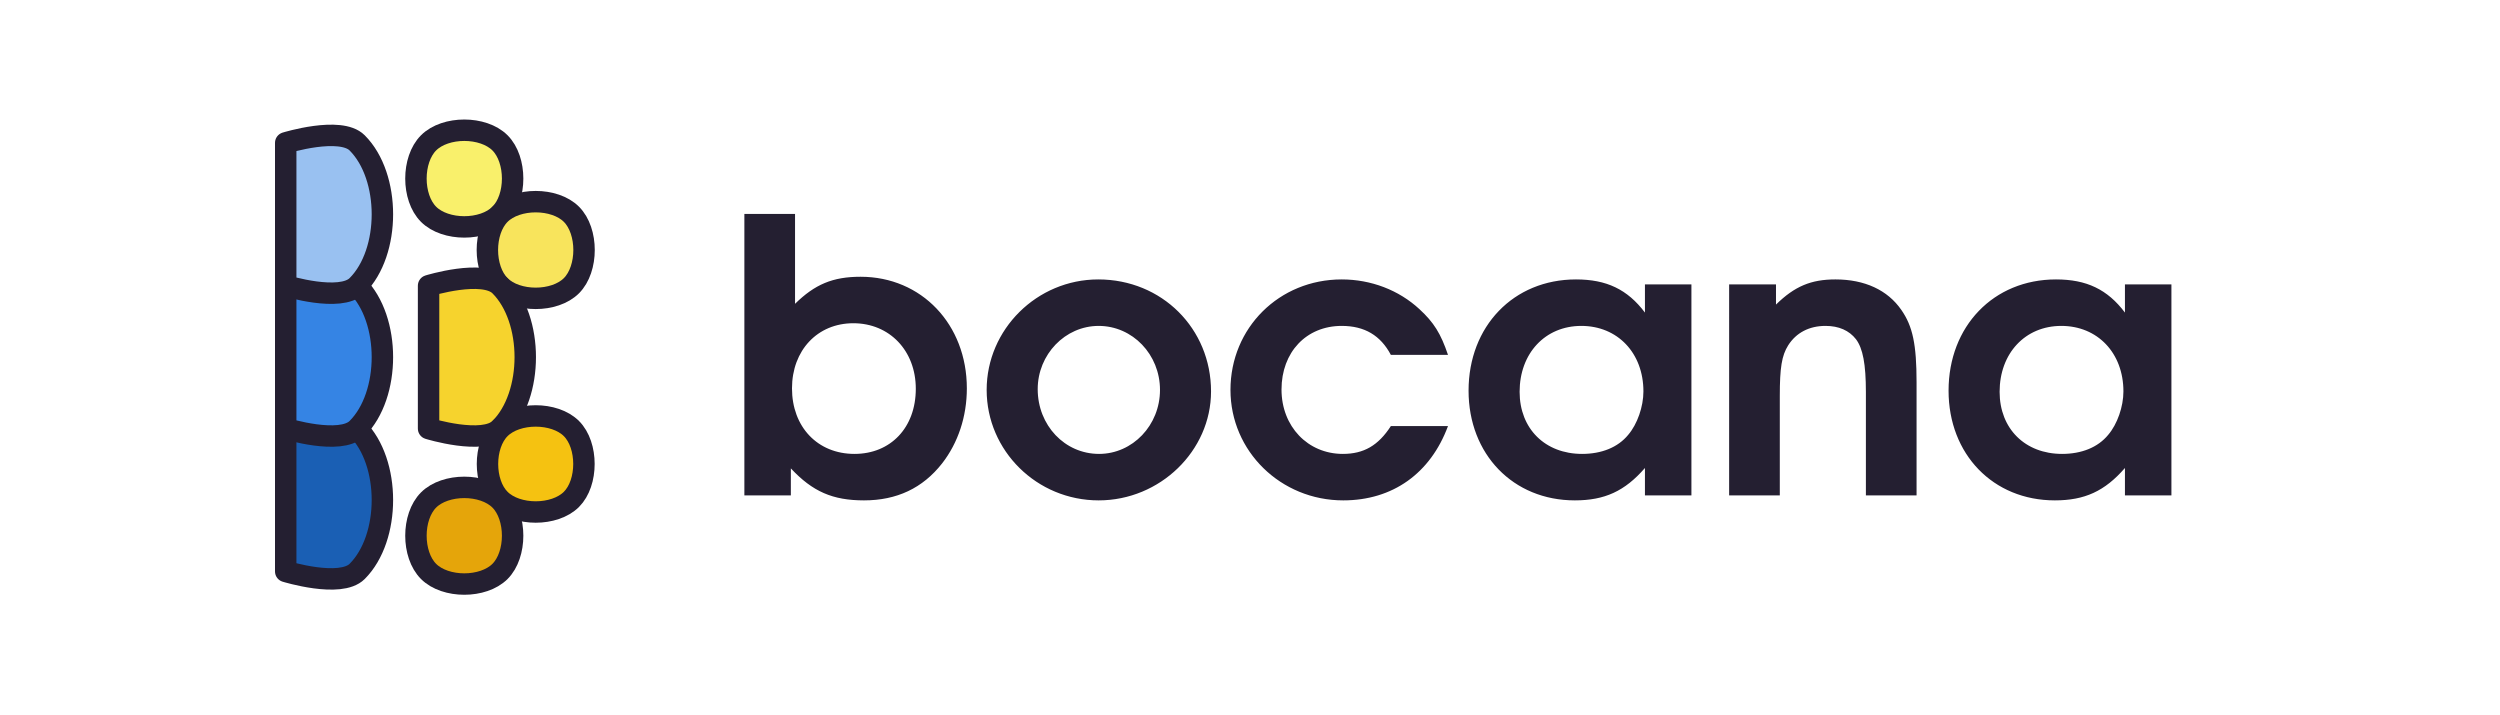
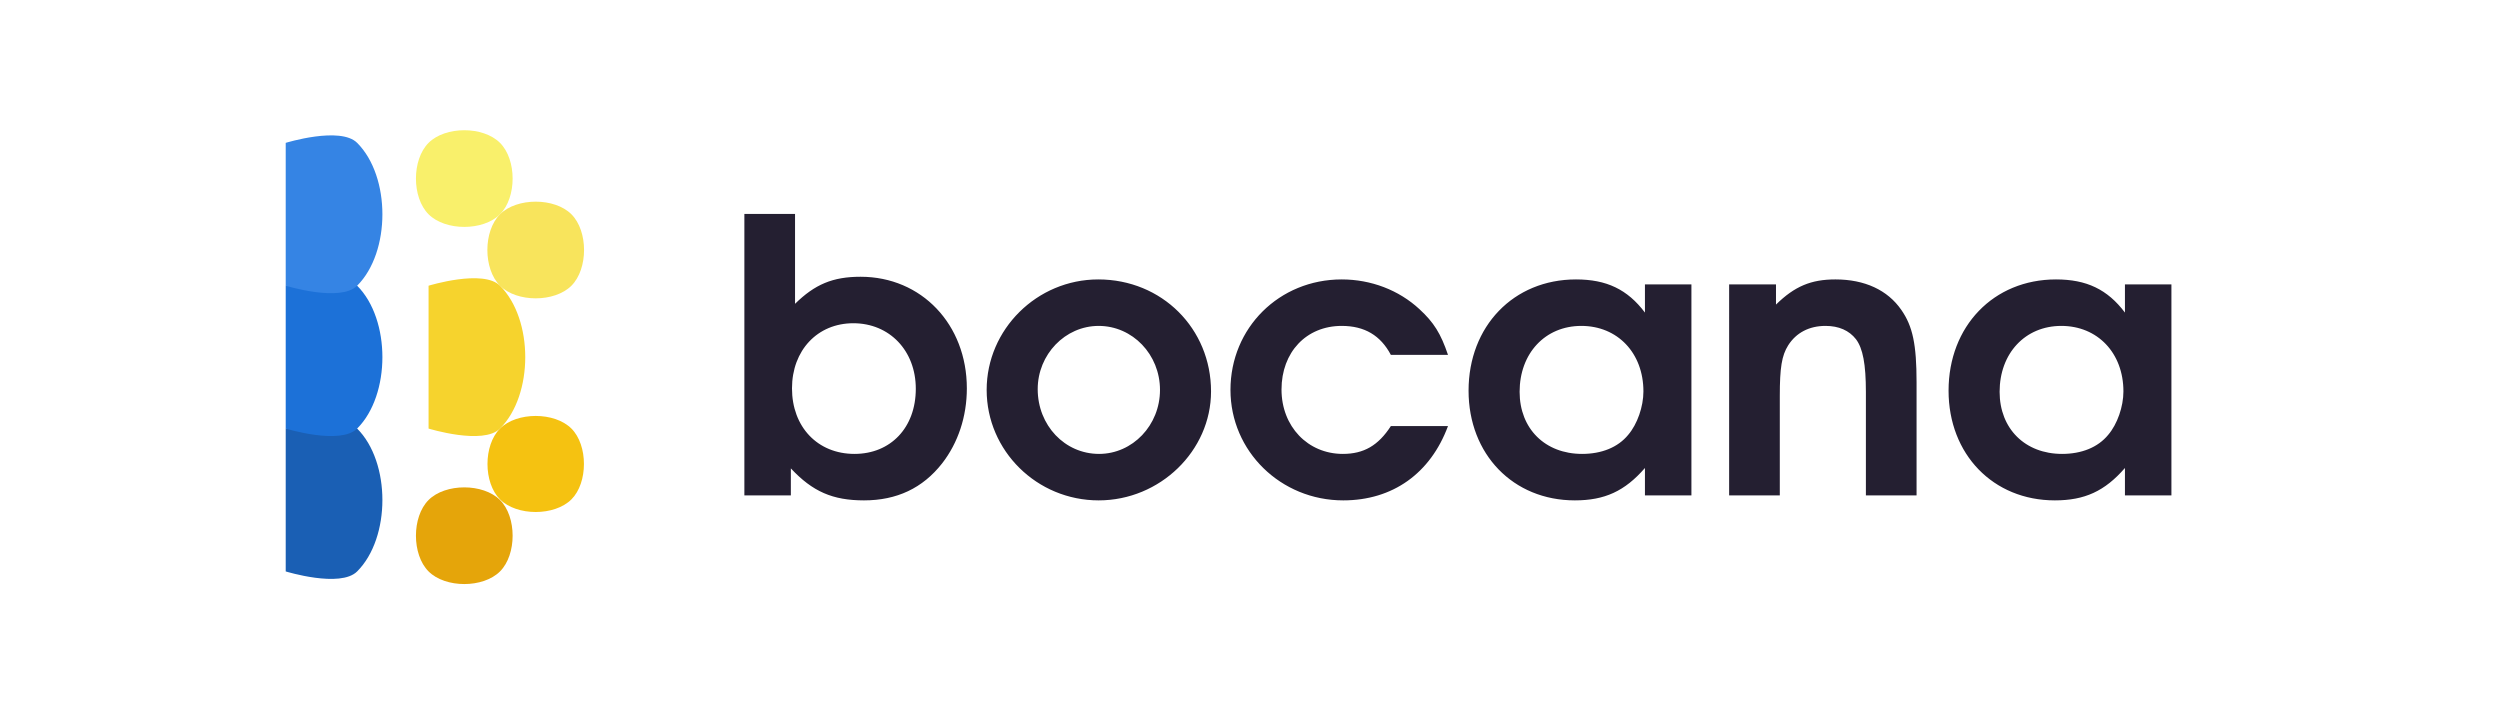
<svg xmlns="http://www.w3.org/2000/svg" width="3500" height="1000" viewBox="0 0 926.042 264.583" version="1.1" id="svg1">
  <defs id="defs1" />
  <g id="layer1" style="display:none">
-     <g id="g3">
-       <text xml:space="preserve" style="font-style:normal;font-variant:normal;font-weight:600;font-stretch:normal;font-size:141.111px;font-family:'URW Gothic';-inkscape-font-specification:'URW Gothic, Semi-Bold';font-variant-ligatures:normal;font-variant-caps:normal;font-variant-numeric:normal;font-variant-east-asian:normal;text-align:start;writing-mode:lr-tb;direction:ltr;text-anchor:start;fill:#241f31;stroke:#241f31;stroke-width:7.938;stroke-linecap:round;stroke-linejoin:round" x="268.108" y="183.515" id="text1-9">
-         <tspan id="tspan1-2" style="font-style:normal;font-variant:normal;font-weight:600;font-stretch:normal;font-size:141.111px;font-family:'URW Gothic';-inkscape-font-specification:'URW Gothic, Semi-Bold';font-variant-ligatures:normal;font-variant-caps:normal;font-variant-numeric:normal;font-variant-east-asian:normal;stroke:none;stroke-width:7.938" x="268.108" y="183.515">bocana</tspan>
-       </text>
-       <path id="rect3-6-0-1" style="fill:#f9f06b;stroke:#241f31;stroke-width:7.938;stroke-linecap:round;stroke-linejoin:round" d="m 158.75,52.917 c 6.236,-6.236 20.222,-6.236 26.458,0 6.236,6.236 6.236,20.222 0,26.458 -6.236,6.236 -20.222,6.236 -26.458,0 -6.236,-6.236 -6.236,-20.222 0,-26.458 z" />
-       <path id="rect4-0-2-5" style="fill:#f8e45c;stroke:#241f31;stroke-width:7.938;stroke-linecap:round;stroke-linejoin:round" d="m 185.208,79.375 c 6.236,-6.236 20.222,-6.236 26.458,0 6.236,6.236 6.236,20.222 0,26.458 -6.236,6.236 -20.222,6.236 -26.458,0 -6.236,-6.236 -6.236,-20.222 0,-26.458 z" />
-       <path id="rect5-5-3-5" style="fill:#f6d32d;stroke:#241f31;stroke-width:7.938;stroke-linecap:round;stroke-linejoin:round" d="m 158.75,105.833 c 0,0 20.222,-6.236 26.458,0 12.473,12.473 12.473,40.444 0,52.917 -6.236,6.236 -26.458,0 -26.458,0 z" />
-       <path id="rect7-0-7-4" style="fill:#f5c211;stroke:#241f31;stroke-width:7.938;stroke-linecap:round;stroke-linejoin:round" d="m 185.208,158.75 c 6.236,-6.236 20.222,-6.236 26.458,0 6.182,6.182 6.182,20.047 0,26.229 -6.236,6.236 -20.222,6.236 -26.458,0 -6.182,-6.182 -6.182,-20.047 0,-26.229 z" />
-       <path id="rect8-2-5-7" style="fill:#e5a50a;stroke:#241f31;stroke-width:7.938;stroke-linecap:round;stroke-linejoin:round" d="m 158.75,185.208 c 6.236,-6.236 20.222,-6.236 26.458,0 6.236,6.236 6.236,20.222 0,26.458 -6.236,6.236 -20.222,6.236 -26.458,0 -6.236,-6.236 -6.236,-20.222 0,-26.458 z" />
-       <path id="rect9-9-9-6" style="fill:#1a5fb4;stroke:#241f31;stroke-width:7.938;stroke-linecap:round;stroke-linejoin:round" d="m 132.292,158.75 c -6.236,-6.236 -26.458,0 -26.458,0 v 52.917 c 0,0 20.222,6.236 26.458,0 12.473,-12.473 12.473,-40.444 0,-52.917 z" />
-       <path id="rect9-9-9-7-5" style="fill:#3584e4;stroke:#241f31;stroke-width:7.938;stroke-linecap:round;stroke-linejoin:round" d="m 132.292,105.833 c -6.236,-6.236 -26.458,0 -26.458,0 v 52.917 c 0,0 20.222,6.236 26.458,0 12.473,-12.473 12.473,-40.444 0,-52.917 z" />
-       <path id="rect9-9-9-3-6" style="fill:#99c1f1;stroke:#241f31;stroke-width:7.938;stroke-linecap:round;stroke-linejoin:round" d="m 132.292,52.917 c -6.236,-6.236 -26.458,0 -26.458,0 v 52.917 c 0,0 20.222,6.236 26.458,0 12.473,-12.473 12.473,-40.444 0,-52.917 z" />
-     </g>
+     <text xml:space="preserve" style="font-style:normal;font-variant:normal;font-weight:600;font-stretch:normal;font-size:141.111px;font-family:'URW Gothic';-inkscape-font-specification:'URW Gothic, Semi-Bold';font-variant-ligatures:normal;font-variant-caps:normal;font-variant-numeric:normal;font-variant-east-asian:normal;text-align:start;writing-mode:lr-tb;direction:ltr;text-anchor:start;fill:#241f31;stroke:#241f31;stroke-width:7.938;stroke-linecap:round;stroke-linejoin:round" x="268.108" y="183.515" id="text1-9">
+       <tspan id="tspan1-2" style="font-style:normal;font-variant:normal;font-weight:600;font-stretch:normal;font-size:141.111px;font-family:'URW Gothic';-inkscape-font-specification:'URW Gothic, Semi-Bold';font-variant-ligatures:normal;font-variant-caps:normal;font-variant-numeric:normal;font-variant-east-asian:normal;stroke:none;stroke-width:7.938" x="268.108" y="183.515">bocana</tspan>
+     </text>
+     <path id="path1-3" style="fill:#f9f06b;stroke:none;stroke-width:7.938;stroke-linecap:round;stroke-linejoin:round" d="m 158.75,52.917 c 6.236,-6.236 20.222,-6.236 26.458,0 6.236,6.236 6.236,20.222 0,26.458 -6.236,6.236 -20.222,6.236 -26.458,0 -6.236,-6.236 -6.236,-20.222 0,-26.458 z" />
+     <path id="path2-5" style="fill:#f8e45c;stroke:none;stroke-width:7.938;stroke-linecap:round;stroke-linejoin:round" d="m 185.208,79.375 c 6.236,-6.236 20.222,-6.236 26.458,0 6.236,6.236 6.236,20.222 0,26.458 -6.236,6.236 -20.222,6.236 -26.458,0 -6.236,-6.236 -6.236,-20.222 0,-26.458 z" />
+     <path id="path3-6" style="fill:#f6d32d;stroke:none;stroke-width:7.938;stroke-linecap:round;stroke-linejoin:round" d="m 158.75,105.833 c 0,0 20.222,-6.236 26.458,0 12.473,12.473 12.473,40.444 0,52.917 -6.236,6.236 -26.458,0 -26.458,0 z" />
+     <path id="path4-2" style="fill:#f5c211;stroke:none;stroke-width:7.938;stroke-linecap:round;stroke-linejoin:round" d="m 185.208,158.75 c 6.236,-6.236 20.222,-6.236 26.458,0 6.182,6.182 6.182,20.047 0,26.229 -6.236,6.236 -20.222,6.236 -26.458,0 -6.182,-6.182 -6.182,-20.047 0,-26.229 z" />
+     <path id="path5-9" style="fill:#e5a50a;stroke:none;stroke-width:7.938;stroke-linecap:round;stroke-linejoin:round" d="m 158.75,185.208 c 6.236,-6.236 20.222,-6.236 26.458,0 6.236,6.236 6.236,20.222 0,26.458 -6.236,6.236 -20.222,6.236 -26.458,0 -6.236,-6.236 -6.236,-20.222 0,-26.458 z" />
+     <path id="path6-1" style="fill:#1a5fb4;stroke:none;stroke-width:7.938;stroke-linecap:round;stroke-linejoin:round" d="m 132.292,158.75 c -6.236,-6.236 -26.458,0 -26.458,0 v 52.917 c 0,0 20.222,6.236 26.458,0 12.473,-12.473 12.473,-40.444 0,-52.917 z" />
+     <path id="path7-2" style="fill:#1c71d8;stroke:none;stroke-width:7.938;stroke-linecap:round;stroke-linejoin:round" d="m 132.292,105.833 c -6.236,-6.236 -26.458,0 -26.458,0 V 158.75 c 0,0 20.222,6.236 26.458,0 12.473,-12.473 12.473,-40.444 0,-52.917 z" />
+     <path id="path8-7" style="fill:#3584e4;stroke:none;stroke-width:7.938;stroke-linecap:round;stroke-linejoin:round" d="m 132.292,52.917 c -6.236,-6.236 -26.458,0 -26.458,0 v 52.917 c 0,0 20.222,6.236 26.458,0 12.473,-12.473 12.473,-40.444 0,-52.917 z" />
  </g>
-   <g id="g9">
+   <g id="g9" style="display:inline">
    <g id="g8">
      <path style="font-weight:600;font-size:141.111px;font-family:'URW Gothic';-inkscape-font-specification:'URW Gothic, Semi-Bold';fill:#241f31;stroke-width:7.938;stroke-linecap:round;stroke-linejoin:round" d="m 275.728,183.515 h 17.216 v -10.019 c 8.043,8.608 15.522,11.853 27.093,11.853 12.136,0 21.731,-4.516 28.928,-13.688 5.927,-7.62 9.172,-17.357 9.172,-27.799 0,-23.707 -16.792,-41.346 -39.37,-41.346 -10.301,0 -16.933,2.822 -24.271,10.019 V 79.234 h -18.768 z m 40.358,-63.782 c 13.406,0 23.142,10.16 23.142,24.271 0,14.393 -9.313,24.13 -22.719,24.13 -13.688,0 -23.142,-10.019 -23.142,-24.271 0,-14.111 9.454,-24.13 22.719,-24.13 z m 90.734,-16.228 c -22.719,0 -41.346,18.486 -41.346,40.922 0,22.578 18.627,40.922 41.487,40.922 22.719,0 41.628,-18.344 41.628,-40.358 0,-23.283 -18.203,-41.487 -41.769,-41.487 z m 0.141,17.216 c 12.559,0 22.719,10.583 22.719,23.707 0,13.123 -10.16,23.707 -22.578,23.707 -12.7,0 -22.719,-10.583 -22.719,-23.989 0,-12.841 10.16,-23.424 22.578,-23.424 z m 108.232,37.112 c -4.657,7.197 -10.019,10.301 -17.78,10.301 -12.982,0 -22.719,-10.16 -22.719,-23.848 0,-13.829 9.172,-23.566 22.296,-23.566 8.467,0 14.393,3.528 18.203,10.724 h 21.167 c -2.681,-7.902 -5.221,-11.994 -10.583,-16.933 -7.62,-7.056 -17.921,-11.007 -28.787,-11.007 -23.142,0 -41.204,17.921 -41.204,40.922 0,22.719 18.627,40.922 41.769,40.922 18.344,0 32.314,-10.019 38.806,-27.517 z M 626.53,105.339 H 609.314 v 10.442 c -6.491,-8.608 -14.252,-12.277 -25.541,-12.277 -23.142,0 -39.793,17.357 -39.793,41.204 0,23.566 16.51,40.64 39.37,40.64 11.007,0 18.486,-3.387 25.964,-11.994 v 10.16 h 17.216 z m -40.781,15.381 c 13.406,0 23.001,10.019 23.001,24.271 0,5.644 -2.258,12.136 -5.644,16.087 -3.81,4.657 -9.878,7.056 -17.074,7.056 -13.688,0 -23.142,-9.313 -23.142,-23.001 0,-14.252 9.454,-24.412 22.86,-24.412 z m 54.751,62.794 h 18.768 v -36.83 c 0,-10.442 0.706,-14.958 3.104,-18.768 2.963,-4.657 7.761,-7.197 13.829,-7.197 4.939,0 8.749,1.693 11.289,4.939 2.54,3.387 3.669,9.172 3.669,19.614 v 38.241 h 18.768 v -41.91 c 0,-13.97 -1.411,-20.743 -5.644,-26.811 -5.08,-7.338 -13.547,-11.289 -24.412,-11.289 -9.031,0 -15.099,2.54 -22.013,9.313 v -7.479 h -17.357 z m 163.83,-78.175 h -17.216 v 10.442 c -6.491,-8.608 -14.252,-12.277 -25.541,-12.277 -23.142,0 -39.793,17.357 -39.793,41.204 0,23.566 16.51,40.64 39.37,40.64 11.007,0 18.486,-3.387 25.964,-11.994 v 10.16 h 17.216 z m -40.781,15.381 c 13.406,0 23.001,10.019 23.001,24.271 0,5.644 -2.258,12.136 -5.644,16.087 -3.81,4.657 -9.878,7.056 -17.074,7.056 -13.688,0 -23.142,-9.313 -23.142,-23.001 0,-14.252 9.454,-24.412 22.86,-24.412 z" id="text1" aria-label="bocana" />
-       <path id="path1" style="fill:#f9f06b;stroke:#241f31;stroke-width:7.938;stroke-linecap:round;stroke-linejoin:round" d="m 158.75,52.917 c 6.236,-6.236 20.222,-6.236 26.458,0 6.236,6.236 6.236,20.222 0,26.458 -6.236,6.236 -20.222,6.236 -26.458,0 -6.236,-6.236 -6.236,-20.222 0,-26.458 z" />
-       <path id="path2" style="fill:#f8e45c;stroke:#241f31;stroke-width:7.938;stroke-linecap:round;stroke-linejoin:round" d="m 185.208,79.375 c 6.236,-6.236 20.222,-6.236 26.458,0 6.236,6.236 6.236,20.222 0,26.458 -6.236,6.236 -20.222,6.236 -26.458,0 -6.236,-6.236 -6.236,-20.222 0,-26.458 z" />
-       <path id="path3" style="fill:#f6d32d;stroke:#241f31;stroke-width:7.938;stroke-linecap:round;stroke-linejoin:round" d="m 158.75,105.833 c 0,0 20.222,-6.236 26.458,0 12.473,12.473 12.473,40.444 0,52.917 -6.236,6.236 -26.458,0 -26.458,0 z" />
-       <path id="path4" style="fill:#f5c211;stroke:#241f31;stroke-width:7.938;stroke-linecap:round;stroke-linejoin:round" d="m 185.208,158.75 c 6.236,-6.236 20.222,-6.236 26.458,0 6.182,6.182 6.182,20.047 0,26.229 -6.236,6.236 -20.222,6.236 -26.458,0 -6.182,-6.182 -6.182,-20.047 0,-26.229 z" />
-       <path id="path5" style="fill:#e5a50a;stroke:#241f31;stroke-width:7.938;stroke-linecap:round;stroke-linejoin:round" d="m 158.75,185.208 c 6.236,-6.236 20.222,-6.236 26.458,0 6.236,6.236 6.236,20.222 0,26.458 -6.236,6.236 -20.222,6.236 -26.458,0 -6.236,-6.236 -6.236,-20.222 0,-26.458 z" />
-       <path id="path6" style="fill:#1a5fb4;stroke:#241f31;stroke-width:7.938;stroke-linecap:round;stroke-linejoin:round" d="m 132.292,158.75 c -6.236,-6.236 -26.458,0 -26.458,0 v 52.917 c 0,0 20.222,6.236 26.458,0 12.473,-12.473 12.473,-40.444 0,-52.917 z" />
-       <path id="path7" style="fill:#3584e4;stroke:#241f31;stroke-width:7.938;stroke-linecap:round;stroke-linejoin:round" d="m 132.292,105.833 c -6.236,-6.236 -26.458,0 -26.458,0 v 52.917 c 0,0 20.222,6.236 26.458,0 12.473,-12.473 12.473,-40.444 0,-52.917 z" />
-       <path id="path8" style="fill:#99c1f1;stroke:#241f31;stroke-width:7.938;stroke-linecap:round;stroke-linejoin:round" d="m 132.292,52.917 c -6.236,-6.236 -26.458,0 -26.458,0 v 52.917 c 0,0 20.222,6.236 26.458,0 12.473,-12.473 12.473,-40.444 0,-52.917 z" />
+       <path id="path1" style="fill:#f9f06b;stroke:none;stroke-width:7.938;stroke-linecap:round;stroke-linejoin:round" d="m 158.75,52.917 c 6.236,-6.236 20.222,-6.236 26.458,0 6.236,6.236 6.236,20.222 0,26.458 -6.236,6.236 -20.222,6.236 -26.458,0 -6.236,-6.236 -6.236,-20.222 0,-26.458 z" />
+       <path id="path2" style="fill:#f8e45c;stroke:none;stroke-width:7.938;stroke-linecap:round;stroke-linejoin:round" d="m 185.208,79.375 c 6.236,-6.236 20.222,-6.236 26.458,0 6.236,6.236 6.236,20.222 0,26.458 -6.236,6.236 -20.222,6.236 -26.458,0 -6.236,-6.236 -6.236,-20.222 0,-26.458 z" />
+       <path id="path3" style="fill:#f6d32d;stroke:none;stroke-width:7.938;stroke-linecap:round;stroke-linejoin:round" d="m 158.75,105.833 c 0,0 20.222,-6.236 26.458,0 12.473,12.473 12.473,40.444 0,52.917 -6.236,6.236 -26.458,0 -26.458,0 z" />
+       <path id="path4" style="fill:#f5c211;stroke:none;stroke-width:7.938;stroke-linecap:round;stroke-linejoin:round" d="m 185.208,158.75 c 6.236,-6.236 20.222,-6.236 26.458,0 6.182,6.182 6.182,20.047 0,26.229 -6.236,6.236 -20.222,6.236 -26.458,0 -6.182,-6.182 -6.182,-20.047 0,-26.229 z" />
+       <path id="path5" style="fill:#e5a50a;stroke:none;stroke-width:7.938;stroke-linecap:round;stroke-linejoin:round" d="m 158.75,185.208 c 6.236,-6.236 20.222,-6.236 26.458,0 6.236,6.236 6.236,20.222 0,26.458 -6.236,6.236 -20.222,6.236 -26.458,0 -6.236,-6.236 -6.236,-20.222 0,-26.458 z" />
+       <path id="path6" style="fill:#1a5fb4;stroke:none;stroke-width:7.938;stroke-linecap:round;stroke-linejoin:round" d="m 132.292,158.75 c -6.236,-6.236 -26.458,0 -26.458,0 v 52.917 c 0,0 20.222,6.236 26.458,0 12.473,-12.473 12.473,-40.444 0,-52.917 z" />
+       <path id="path7" style="fill:#1c71d8;stroke:none;stroke-width:7.938;stroke-linecap:round;stroke-linejoin:round" d="m 132.292,105.833 c -6.236,-6.236 -26.458,0 -26.458,0 v 52.917 c 0,0 20.222,6.236 26.458,0 12.473,-12.473 12.473,-40.444 0,-52.917 z" />
+       <path id="path8" style="fill:#3584e4;stroke:none;stroke-width:7.938;stroke-linecap:round;stroke-linejoin:round" d="m 132.292,52.917 c -6.236,-6.236 -26.458,0 -26.458,0 v 52.917 c 0,0 20.222,6.236 26.458,0 12.473,-12.473 12.473,-40.444 0,-52.917 z" />
    </g>
  </g>
</svg>
